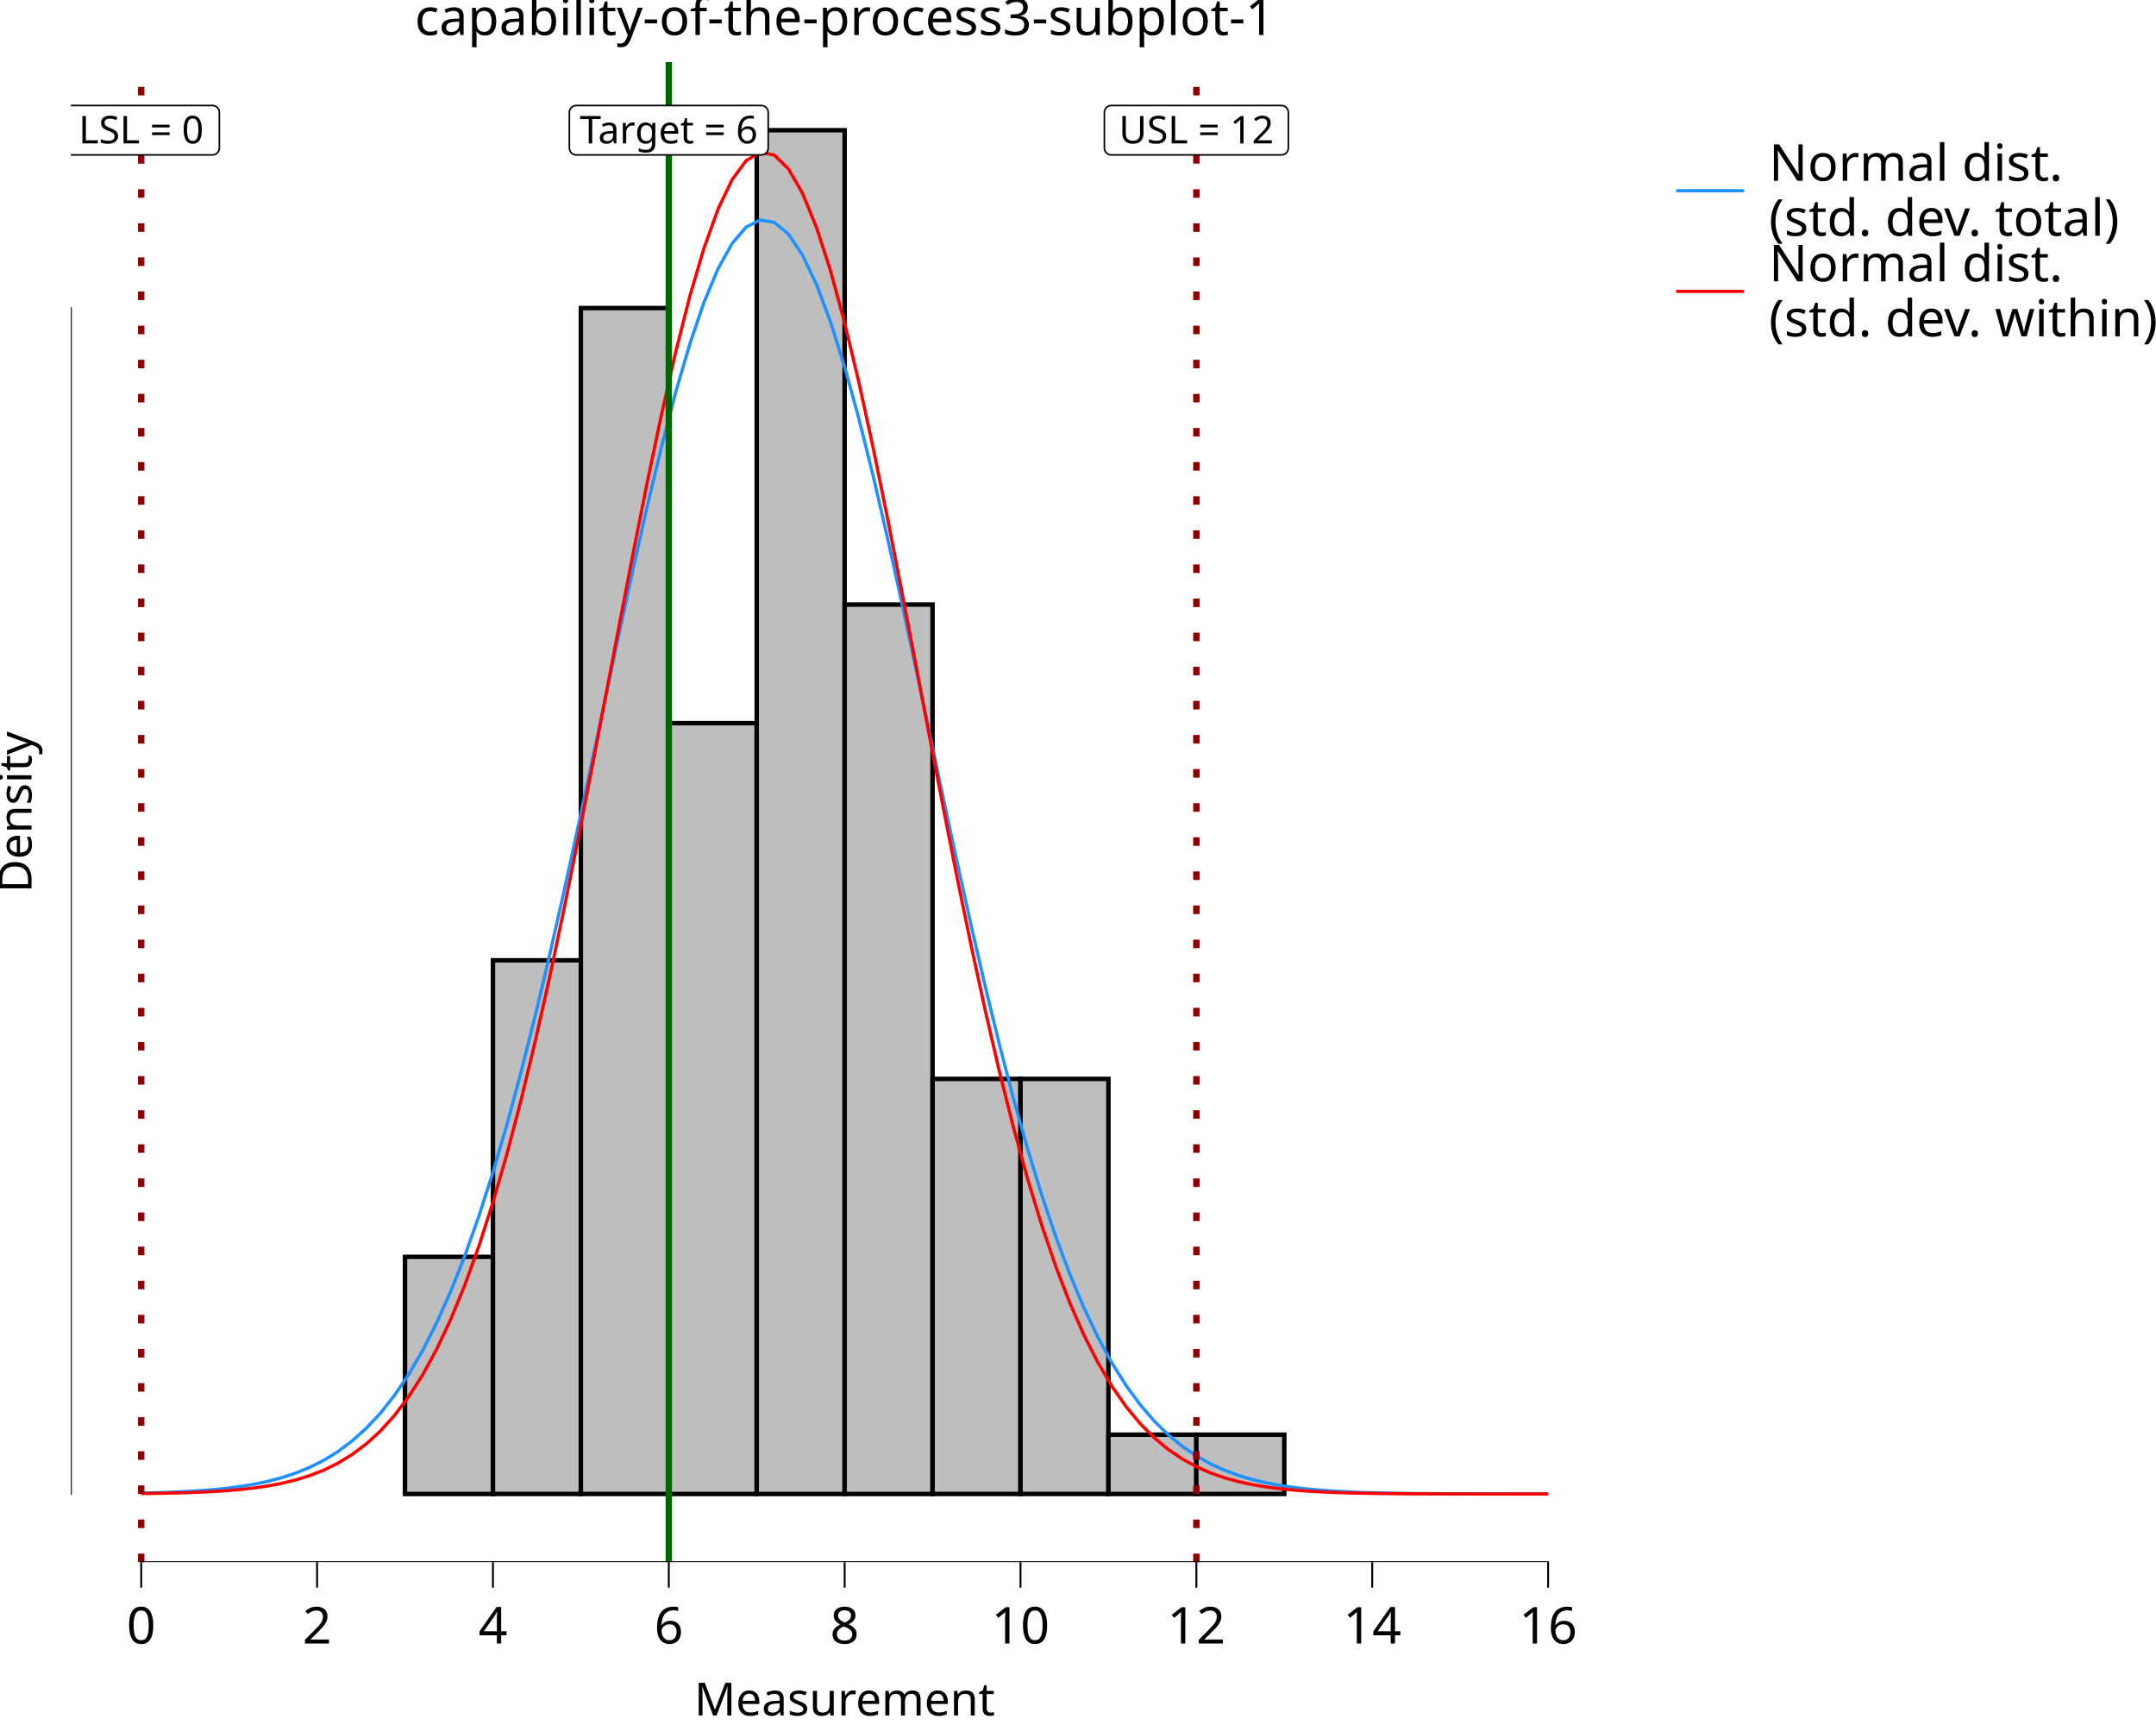
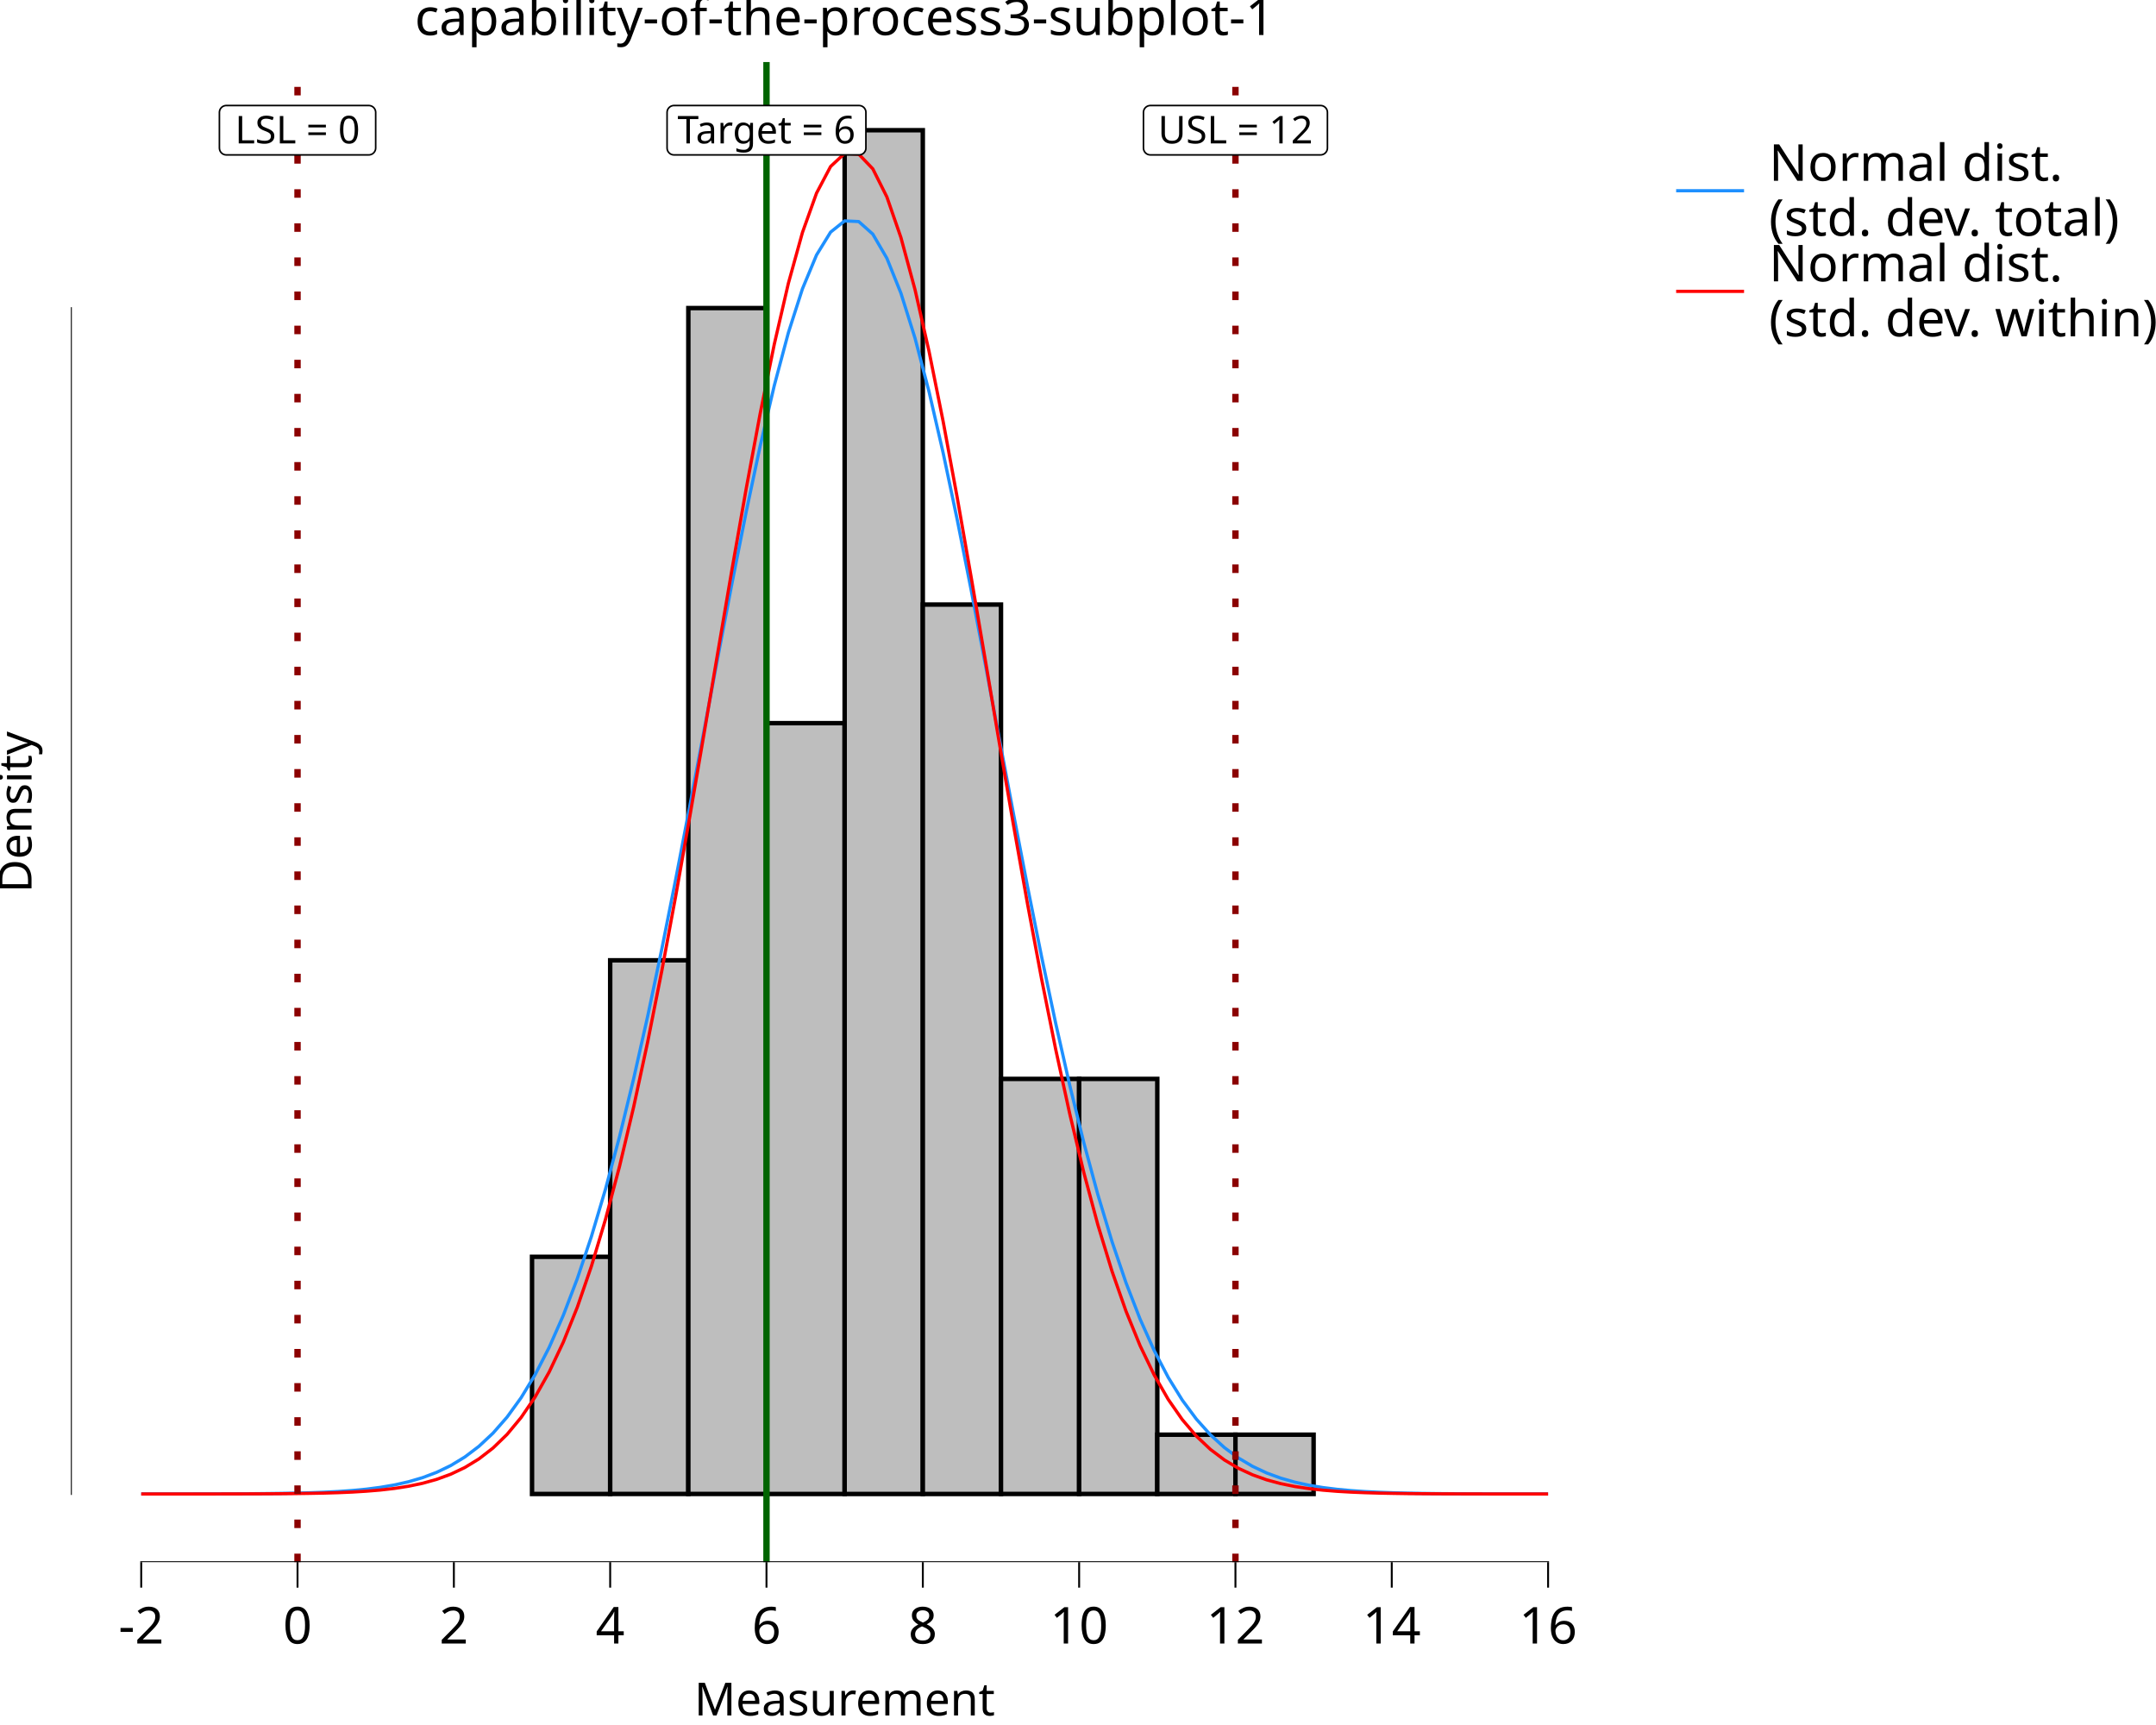
<svg xmlns="http://www.w3.org/2000/svg" class="svglite" data-engine-version="2.0" width="720.00pt" height="576.00pt" viewBox="0 0 720.00 576.00">
  <defs>
    <style type="text/css">
    .svglite line, .svglite polyline, .svglite polygon, .svglite path, .svglite rect, .svglite circle {
      fill: none;
      stroke: #000000;
      stroke-linecap: round;
      stroke-linejoin: round;
      stroke-miterlimit: 10.00;
    }
  </style>
  </defs>
  <rect width="100%" height="100%" style="stroke: none; fill: #FFFFFF;" />
  <defs>
    <clipPath id="cpMC4wMHw3MjAuMDB8MC4wMHw1NzYuMDA=">
      <rect x="0.00" y="0.00" width="720.00" height="576.00" />
    </clipPath>
  </defs>
  <g clip-path="url(#cpMC4wMHw3MjAuMDB8MC4wMHw1NzYuMDA=)">
    <rect x="0.00" y="0.00" width="720.00" height="576.00" style="stroke-width: 10.67; stroke: none;" />
  </g>
  <defs>
    <clipPath id="cpMjMuNjd8NTQwLjQ4fDIwLjcxfDUyMS42Mw==">
      <rect x="23.67" y="20.71" width="516.81" height="500.92" />
    </clipPath>
  </defs>
  <g clip-path="url(#cpMjMuNjd8NTQwLjQ4fDIwLjcxfDUyMS42Mw==)">
    <rect x="23.67" y="20.71" width="516.81" height="500.92" style="stroke-width: 10.67; stroke: none;" />
-     <rect x="47.16" y="498.86" width="29.36" height="0.00" style="stroke-width: 1.49; stroke-linecap: butt; stroke-linejoin: miter; fill: #BEBEBE;" />
-     <rect x="76.52" y="498.86" width="29.36" height="0.00" style="stroke-width: 1.49; stroke-linecap: butt; stroke-linejoin: miter; fill: #BEBEBE;" />
-     <rect x="105.89" y="498.86" width="29.36" height="0.00" style="stroke-width: 1.49; stroke-linecap: butt; stroke-linejoin: miter; fill: #BEBEBE;" />
-     <rect x="135.25" y="419.66" width="29.36" height="79.20" style="stroke-width: 1.49; stroke-linecap: butt; stroke-linejoin: miter; fill: #BEBEBE;" />
-     <rect x="164.62" y="320.66" width="29.36" height="178.19" style="stroke-width: 1.49; stroke-linecap: butt; stroke-linejoin: miter; fill: #BEBEBE;" />
-     <rect x="193.98" y="102.87" width="29.36" height="395.98" style="stroke-width: 1.49; stroke-linecap: butt; stroke-linejoin: miter; fill: #BEBEBE;" />
-     <rect x="223.35" y="241.47" width="29.36" height="257.39" style="stroke-width: 1.49; stroke-linecap: butt; stroke-linejoin: miter; fill: #BEBEBE;" />
-     <rect x="252.71" y="43.48" width="29.36" height="455.38" style="stroke-width: 1.49; stroke-linecap: butt; stroke-linejoin: miter; fill: #BEBEBE;" />
-     <rect x="282.07" y="201.87" width="29.36" height="296.99" style="stroke-width: 1.49; stroke-linecap: butt; stroke-linejoin: miter; fill: #BEBEBE;" />
-     <rect x="311.44" y="360.26" width="29.36" height="138.59" style="stroke-width: 1.49; stroke-linecap: butt; stroke-linejoin: miter; fill: #BEBEBE;" />
-     <rect x="340.80" y="360.26" width="29.36" height="138.59" style="stroke-width: 1.49; stroke-linecap: butt; stroke-linejoin: miter; fill: #BEBEBE;" />
-     <rect x="370.17" y="479.06" width="29.36" height="19.80" style="stroke-width: 1.49; stroke-linecap: butt; stroke-linejoin: miter; fill: #BEBEBE;" />
-     <rect x="399.53" y="479.06" width="29.36" height="19.80" style="stroke-width: 1.49; stroke-linecap: butt; stroke-linejoin: miter; fill: #BEBEBE;" />
-     <rect x="428.90" y="498.86" width="29.36" height="0.00" style="stroke-width: 1.49; stroke-linecap: butt; stroke-linejoin: miter; fill: #BEBEBE;" />
-     <rect x="458.26" y="498.86" width="29.36" height="0.00" style="stroke-width: 1.49; stroke-linecap: butt; stroke-linejoin: miter; fill: #BEBEBE;" />
-     <rect x="487.62" y="498.86" width="29.36" height="0.00" style="stroke-width: 1.49; stroke-linecap: butt; stroke-linejoin: miter; fill: #BEBEBE;" />
-     <polyline points="47.16,498.56 51.86,498.45 56.56,498.29 61.25,498.09 65.95,497.82 70.65,497.46 75.35,497.00 80.05,496.40 84.75,495.63 89.44,494.64 94.14,493.40 98.84,491.85 103.54,489.92 108.24,487.54 112.94,484.64 117.63,481.12 122.33,476.90 127.03,471.88 131.73,465.95 136.43,459.01 141.13,450.96 145.82,441.72 150.52,431.20 155.22,419.34 159.92,406.09 164.62,391.43 169.32,375.37 174.01,357.96 178.71,339.30 183.41,319.49 188.11,298.72 192.81,277.20 197.50,255.17 202.20,232.95 206.90,210.84 211.60,189.21 216.30,168.41 221.00,148.83 225.69,130.83 230.39,114.77 235.09,100.97 239.79,89.73 244.49,81.29 249.19,75.82 253.88,73.46 258.58,74.25 263.28,78.17 267.98,85.15 272.68,95.02 277.38,107.57 282.07,122.53 286.77,139.61 291.47,158.44 296.17,178.68 300.87,199.94 305.57,221.86 310.26,244.07 314.96,266.23 319.66,288.04 324.36,309.21 329.06,329.53 333.75,348.78 338.45,366.83 343.15,383.57 347.85,398.93 352.55,412.89 357.25,425.44 361.94,436.63 366.64,446.50 371.34,455.13 376.04,462.61 380.74,469.03 385.44,474.50 390.13,479.11 394.83,482.96 399.53,486.16 404.23,488.79 408.93,490.94 413.63,492.67 418.32,494.06 423.02,495.16 427.72,496.04 432.42,496.72 437.12,497.25 441.82,497.65 446.51,497.96 451.21,498.20 455.91,498.38 460.61,498.51 465.31,498.61 470.01,498.68 474.70,498.73 479.40,498.77 484.10,498.79 488.80,498.81 493.50,498.83 498.19,498.84 502.89,498.84 507.59,498.85 512.29,498.85 516.99,498.85 " style="stroke-width: 1.07; stroke: #1E90FF; stroke-linecap: butt;" />
-     <polyline points="47.16,498.72 51.86,498.65 56.56,498.57 61.25,498.45 65.95,498.29 70.65,498.07 75.35,497.78 80.05,497.38 84.75,496.86 89.44,496.18 94.14,495.29 98.84,494.14 103.54,492.68 108.24,490.84 112.94,488.52 117.63,485.65 122.33,482.12 127.03,477.83 131.73,472.64 136.43,466.45 141.13,459.11 145.82,450.52 150.52,440.56 155.22,429.12 159.92,416.12 164.62,401.49 169.32,385.23 174.01,367.33 178.71,347.87 183.41,326.95 188.11,304.74 192.81,281.45 197.50,257.37 202.20,232.82 206.90,208.18 211.60,183.87 216.30,160.32 221.00,138.00 225.69,117.36 230.39,98.85 235.09,82.88 239.79,69.83 244.49,60.00 249.19,53.62 253.88,50.87 258.58,51.79 263.28,56.37 267.98,64.50 272.68,75.97 277.38,90.52 282.07,107.81 286.77,127.44 291.47,148.98 296.17,171.97 300.87,195.96 305.57,220.49 310.26,245.13 314.96,269.49 319.66,293.21 324.36,315.99 329.06,337.58 333.75,357.79 338.45,376.48 343.15,393.57 347.85,409.01 352.55,422.82 357.25,435.03 361.94,445.72 366.64,454.98 371.34,462.93 376.04,469.68 380.74,475.35 385.44,480.08 390.13,483.98 394.83,487.16 399.53,489.74 404.23,491.81 408.93,493.46 413.63,494.75 418.32,495.76 423.02,496.54 427.72,497.14 432.42,497.59 437.12,497.93 441.82,498.19 446.51,498.38 451.21,498.52 455.91,498.62 460.61,498.69 465.31,498.74 470.01,498.78 474.70,498.80 479.40,498.82 484.10,498.83 488.80,498.84 493.50,498.85 498.19,498.85 502.89,498.85 507.59,498.85 512.29,498.85 516.99,498.86 " style="stroke-width: 1.07; stroke: #FF0000; stroke-linecap: butt;" />
-     <line x1="223.35" y1="521.63" x2="223.35" y2="20.71" style="stroke-width: 2.13; stroke: #006400; stroke-linecap: butt;" />
-     <line x1="47.16" y1="521.63" x2="47.16" y2="20.71" style="stroke-width: 2.13; stroke: #8B0000; stroke-dasharray: 2.85,8.54; stroke-linecap: butt;" />
-     <line x1="399.53" y1="521.63" x2="399.53" y2="20.71" style="stroke-width: 2.13; stroke: #8B0000; stroke-dasharray: 2.85,8.54; stroke-linecap: butt;" />
-     <polygon points="192.45,51.72 254.24,51.72 254.15,51.72 254.52,51.71 254.88,51.63 255.23,51.50 255.55,51.32 255.84,51.08 256.09,50.80 256.28,50.49 256.43,50.15 256.52,49.79 256.55,49.42 256.55,49.42 256.55,37.53 256.55,37.53 256.52,37.17 256.43,36.80 256.28,36.46 256.09,36.15 255.84,35.87 255.55,35.64 255.23,35.45 254.88,35.32 254.52,35.25 254.24,35.23 192.45,35.23 192.73,35.25 192.35,35.23 191.99,35.28 191.63,35.38 191.29,35.54 190.99,35.75 190.72,36.01 190.50,36.30 190.33,36.63 190.21,36.98 190.15,37.35 190.14,37.53 190.14,49.42 190.15,49.23 190.15,49.60 190.21,49.97 190.33,50.32 190.50,50.65 190.72,50.95 190.99,51.20 191.29,51.42 191.63,51.57 191.99,51.68 192.35,51.72 " style="stroke-width: 0.53; fill: #FFFFFF;" />
-     <text x="223.35" y="47.88" text-anchor="middle" style="font-size: 12.80px; font-family: sans;" textLength="58.72px" lengthAdjust="spacingAndGlyphs">Target = 6</text>
-     <polygon points="23.37,51.72 70.95,51.72 70.86,51.72 71.23,51.71 71.59,51.63 71.94,51.50 72.26,51.32 72.54,51.08 72.79,50.80 72.99,50.49 73.13,50.15 73.22,49.79 73.25,49.42 73.25,49.42 73.25,37.53 73.25,37.53 73.22,37.17 73.13,36.80 72.99,36.46 72.79,36.15 72.54,35.87 72.26,35.64 71.94,35.45 71.59,35.32 71.23,35.25 70.95,35.23 23.37,35.23 23.65,35.25 23.28,35.23 22.91,35.28 22.55,35.38 22.22,35.54 21.91,35.75 21.65,36.01 21.42,36.30 21.25,36.63 21.13,36.98 21.07,37.35 21.07,37.53 21.07,49.42 21.07,49.23 21.07,49.60 21.13,49.97 21.25,50.32 21.42,50.65 21.65,50.95 21.91,51.20 22.22,51.42 22.55,51.57 22.91,51.68 23.28,51.72 " style="stroke-width: 0.53; fill: #FFFFFF;" />
-     <text x="47.16" y="47.88" text-anchor="middle" style="font-size: 12.80px; font-family: sans;" textLength="44.50px" lengthAdjust="spacingAndGlyphs">LSL = 0</text>
-     <polygon points="371.12,51.72 427.94,51.72 427.85,51.72 428.22,51.71 428.58,51.63 428.93,51.50 429.25,51.32 429.54,51.08 429.79,50.80 429.98,50.49 430.13,50.15 430.22,49.79 430.25,49.42 430.25,49.42 430.25,37.53 430.25,37.53 430.22,37.17 430.13,36.80 429.98,36.46 429.79,36.15 429.54,35.87 429.25,35.64 428.93,35.45 428.58,35.32 428.22,35.25 427.94,35.23 371.12,35.23 371.40,35.25 371.03,35.23 370.66,35.28 370.30,35.38 369.97,35.54 369.66,35.75 369.39,36.01 369.17,36.30 369.00,36.63 368.88,36.98 368.82,37.35 368.81,37.53 368.81,49.42 368.82,49.23 368.82,49.60 368.88,49.97 369.00,50.32 369.17,50.65 369.39,50.95 369.66,51.20 369.97,51.42 370.30,51.57 370.66,51.68 371.03,51.72 " style="stroke-width: 0.53; fill: #FFFFFF;" />
-     <text x="399.53" y="47.88" text-anchor="middle" style="font-size: 12.80px; font-family: sans;" textLength="53.75px" lengthAdjust="spacingAndGlyphs">USL = 12</text>
+     <rect x="47.16" y="498.86" width="26.10" height="0.00" style="stroke-width: 1.49; stroke-linecap: butt; stroke-linejoin: miter; fill: #BEBEBE;" />
+     <rect x="73.26" y="498.86" width="26.10" height="0.00" style="stroke-width: 1.49; stroke-linecap: butt; stroke-linejoin: miter; fill: #BEBEBE;" />
+     <rect x="99.36" y="498.86" width="26.10" height="0.00" style="stroke-width: 1.49; stroke-linecap: butt; stroke-linejoin: miter; fill: #BEBEBE;" />
+     <rect x="125.46" y="498.86" width="26.10" height="0.00" style="stroke-width: 1.49; stroke-linecap: butt; stroke-linejoin: miter; fill: #BEBEBE;" />
+     <rect x="151.57" y="498.86" width="26.10" height="0.00" style="stroke-width: 1.49; stroke-linecap: butt; stroke-linejoin: miter; fill: #BEBEBE;" />
+     <rect x="177.67" y="419.66" width="26.10" height="79.20" style="stroke-width: 1.49; stroke-linecap: butt; stroke-linejoin: miter; fill: #BEBEBE;" />
+     <rect x="203.77" y="320.66" width="26.10" height="178.19" style="stroke-width: 1.49; stroke-linecap: butt; stroke-linejoin: miter; fill: #BEBEBE;" />
+     <rect x="229.87" y="102.87" width="26.10" height="395.98" style="stroke-width: 1.49; stroke-linecap: butt; stroke-linejoin: miter; fill: #BEBEBE;" />
+     <rect x="255.97" y="241.47" width="26.10" height="257.39" style="stroke-width: 1.49; stroke-linecap: butt; stroke-linejoin: miter; fill: #BEBEBE;" />
+     <rect x="282.07" y="43.48" width="26.10" height="455.38" style="stroke-width: 1.49; stroke-linecap: butt; stroke-linejoin: miter; fill: #BEBEBE;" />
+     <rect x="308.18" y="201.87" width="26.10" height="296.99" style="stroke-width: 1.49; stroke-linecap: butt; stroke-linejoin: miter; fill: #BEBEBE;" />
+     <rect x="334.28" y="360.26" width="26.10" height="138.59" style="stroke-width: 1.49; stroke-linecap: butt; stroke-linejoin: miter; fill: #BEBEBE;" />
+     <rect x="360.38" y="360.26" width="26.10" height="138.59" style="stroke-width: 1.49; stroke-linecap: butt; stroke-linejoin: miter; fill: #BEBEBE;" />
+     <rect x="386.48" y="479.06" width="26.10" height="19.80" style="stroke-width: 1.49; stroke-linecap: butt; stroke-linejoin: miter; fill: #BEBEBE;" />
+     <rect x="412.58" y="479.06" width="26.10" height="19.80" style="stroke-width: 1.49; stroke-linecap: butt; stroke-linejoin: miter; fill: #BEBEBE;" />
+     <rect x="438.68" y="498.86" width="26.10" height="0.00" style="stroke-width: 1.49; stroke-linecap: butt; stroke-linejoin: miter; fill: #BEBEBE;" />
+     <rect x="464.78" y="498.86" width="26.10" height="0.00" style="stroke-width: 1.49; stroke-linecap: butt; stroke-linejoin: miter; fill: #BEBEBE;" />
+     <rect x="490.89" y="498.86" width="26.10" height="0.00" style="stroke-width: 1.49; stroke-linecap: butt; stroke-linejoin: miter; fill: #BEBEBE;" />
+     <polyline points="47.16,498.85 51.86,498.85 56.56,498.85 61.25,498.85 65.95,498.84 70.65,498.83 75.35,498.82 80.05,498.80 84.75,498.77 89.44,498.72 94.14,498.66 98.84,498.57 103.54,498.45 108.24,498.27 112.94,498.03 117.63,497.70 122.33,497.25 127.03,496.64 131.73,495.84 136.43,494.78 141.13,493.40 145.82,491.63 150.52,489.37 155.22,486.52 159.92,482.96 164.62,478.57 169.32,473.21 174.01,466.74 178.71,459.01 183.41,449.88 188.11,439.22 192.81,426.91 197.50,412.89 202.20,397.09 206.90,379.51 211.60,360.21 216.30,339.30 221.00,316.94 225.69,293.40 230.39,268.98 235.09,244.07 239.79,219.10 244.49,194.55 249.19,170.95 253.88,148.83 258.58,128.71 263.28,111.09 267.98,96.44 272.68,85.15 277.38,77.51 282.07,73.76 286.77,73.98 291.47,78.17 296.17,86.23 300.87,97.91 305.57,112.91 310.26,130.83 314.96,151.20 319.66,173.51 324.36,197.24 329.06,221.86 333.75,246.85 338.45,271.73 343.15,296.07 347.85,319.49 352.55,341.69 357.25,362.44 361.94,381.55 366.64,398.93 371.34,414.53 376.04,428.36 380.74,440.48 385.44,450.96 390.13,459.93 394.83,467.52 399.53,473.86 404.23,479.11 408.93,483.40 413.63,486.87 418.32,489.65 423.02,491.85 427.72,493.57 432.42,494.91 437.12,495.94 441.82,496.72 446.51,497.30 451.21,497.74 455.91,498.06 460.61,498.29 465.31,498.46 470.01,498.58 474.70,498.67 479.40,498.73 484.10,498.77 488.80,498.80 493.50,498.82 498.19,498.83 502.89,498.84 507.59,498.85 512.29,498.85 516.99,498.85 " style="stroke-width: 1.07; stroke: #1E90FF; stroke-linecap: butt;" />
+     <polyline points="47.16,498.86 51.86,498.85 56.56,498.85 61.25,498.85 65.95,498.85 70.65,498.85 75.35,498.84 80.05,498.83 84.75,498.82 89.44,498.80 94.14,498.77 98.84,498.72 103.54,498.65 108.24,498.56 112.94,498.42 117.63,498.22 122.33,497.93 127.03,497.54 131.73,497.00 136.43,496.27 141.13,495.29 145.82,493.98 150.52,492.26 155.22,490.03 159.92,487.16 164.62,483.53 169.32,478.98 174.01,473.34 178.71,466.45 183.41,458.11 188.11,448.17 192.81,436.45 197.50,422.82 202.20,407.17 206.90,389.45 211.60,369.66 216.30,347.87 221.00,324.24 225.69,299.00 230.39,272.49 235.09,245.13 239.79,217.40 244.49,189.89 249.19,163.20 253.88,138.00 258.58,114.92 263.28,94.60 267.98,77.63 272.68,64.50 277.38,55.60 282.07,51.21 286.77,51.47 291.47,56.37 296.17,65.75 300.87,79.33 305.57,96.71 310.26,117.36 314.96,140.70 319.66,166.11 324.36,192.92 329.06,220.49 333.75,248.20 338.45,275.49 343.15,301.88 347.85,326.95 352.55,350.39 357.25,371.96 361.94,391.52 366.64,409.01 371.34,424.43 376.04,437.84 380.74,449.36 385.44,459.11 390.13,467.28 394.83,474.03 399.53,479.54 404.23,483.98 408.93,487.52 413.63,490.31 418.32,492.47 423.02,494.14 427.72,495.41 432.42,496.36 437.12,497.07 441.82,497.59 446.51,497.97 451.21,498.24 455.91,498.43 460.61,498.57 465.31,498.66 470.01,498.73 474.70,498.77 479.40,498.80 484.10,498.82 488.80,498.83 493.50,498.84 498.19,498.85 502.89,498.85 507.59,498.85 512.29,498.85 516.99,498.86 " style="stroke-width: 1.07; stroke: #FF0000; stroke-linecap: butt;" />
+     <line x1="255.97" y1="521.63" x2="255.97" y2="20.71" style="stroke-width: 2.13; stroke: #006400; stroke-linecap: butt;" />
+     <line x1="99.36" y1="521.63" x2="99.36" y2="20.71" style="stroke-width: 2.13; stroke: #8B0000; stroke-dasharray: 2.85,8.54; stroke-linecap: butt;" />
+     <line x1="412.58" y1="521.63" x2="412.58" y2="20.71" style="stroke-width: 2.13; stroke: #8B0000; stroke-dasharray: 2.85,8.54; stroke-linecap: butt;" />
+     <polygon points="225.07,51.72 286.87,51.72 286.78,51.72 287.15,51.71 287.51,51.63 287.86,51.50 288.18,51.32 288.47,51.08 288.71,50.80 288.91,50.49 289.06,50.15 289.15,49.79 289.17,49.42 289.17,49.42 289.17,37.53 289.17,37.53 289.15,37.17 289.06,36.80 288.91,36.46 288.71,36.15 288.47,35.87 288.18,35.64 287.86,35.45 287.51,35.32 287.15,35.25 286.87,35.23 225.07,35.23 225.35,35.25 224.98,35.23 224.61,35.28 224.26,35.38 223.92,35.54 223.62,35.75 223.35,36.01 223.13,36.30 222.95,36.63 222.84,36.98 222.78,37.35 222.77,37.53 222.77,49.42 222.78,49.23 222.78,49.60 222.84,49.97 222.95,50.32 223.13,50.65 223.35,50.95 223.62,51.20 223.92,51.42 224.26,51.57 224.61,51.68 224.98,51.72 " style="stroke-width: 0.53; fill: #FFFFFF;" />
+     <text x="255.97" y="47.88" text-anchor="middle" style="font-size: 12.80px; font-family: sans;" textLength="58.72px" lengthAdjust="spacingAndGlyphs">Target = 6</text>
+     <polygon points="75.57,51.72 123.15,51.72 123.06,51.72 123.43,51.71 123.79,51.63 124.14,51.50 124.46,51.32 124.75,51.08 124.99,50.80 125.19,50.49 125.34,50.15 125.43,49.79 125.46,49.42 125.46,49.42 125.46,37.53 125.46,37.53 125.43,37.17 125.34,36.80 125.19,36.46 124.99,36.15 124.75,35.87 124.46,35.64 124.14,35.45 123.79,35.32 123.43,35.25 123.15,35.23 75.57,35.23 75.85,35.25 75.48,35.23 75.11,35.28 74.76,35.38 74.42,35.54 74.12,35.75 73.85,36.01 73.63,36.30 73.45,36.63 73.34,36.98 73.28,37.35 73.27,37.53 73.27,49.42 73.28,49.23 73.28,49.60 73.34,49.97 73.45,50.32 73.63,50.65 73.85,50.95 74.12,51.20 74.42,51.42 74.76,51.57 75.11,51.68 75.48,51.72 " style="stroke-width: 0.53; fill: #FFFFFF;" />
+     <text x="99.36" y="47.88" text-anchor="middle" style="font-size: 12.80px; font-family: sans;" textLength="44.50px" lengthAdjust="spacingAndGlyphs">LSL = 0</text>
+     <polygon points="384.17,51.72 440.99,51.72 440.90,51.72 441.27,51.71 441.64,51.63 441.98,51.50 442.30,51.32 442.59,51.08 442.84,50.80 443.04,50.49 443.18,50.15 443.27,49.79 443.30,49.42 443.30,49.42 443.30,37.53 443.30,37.53 443.27,37.17 443.18,36.80 443.04,36.46 442.84,36.15 442.59,35.87 442.30,35.64 441.98,35.45 441.64,35.32 441.27,35.25 440.99,35.23 384.17,35.23 384.45,35.25 384.08,35.23 383.71,35.28 383.35,35.38 383.02,35.54 382.71,35.75 382.44,36.01 382.22,36.30 382.05,36.63 381.93,36.98 381.87,37.35 381.86,37.53 381.86,49.42 381.87,49.23 381.87,49.60 381.93,49.97 382.05,50.32 382.22,50.65 382.44,50.95 382.71,51.20 383.02,51.42 383.35,51.57 383.71,51.68 384.08,51.72 " style="stroke-width: 0.53; fill: #FFFFFF;" />
+     <text x="412.58" y="47.88" text-anchor="middle" style="font-size: 12.80px; font-family: sans;" textLength="53.75px" lengthAdjust="spacingAndGlyphs">USL = 12</text>
    <line x1="46.84" y1="521.63" x2="517.31" y2="521.63" style="stroke-width: 0.64; stroke-linecap: butt;" />
    <line x1="23.67" y1="499.18" x2="23.67" y2="102.56" style="stroke-width: 0.64; stroke-linecap: butt;" />
    <rect x="23.67" y="20.71" width="516.81" height="500.92" style="stroke-width: 0.00; stroke: none;" />
  </g>
  <g clip-path="url(#cpMC4wMHw3MjAuMDB8MC4wMHw1NzYuMDA=)">
    <polyline points="23.67,521.63 23.67,20.71 " style="stroke-width: 0.00; stroke: none; stroke-linecap: butt;" />
    <polyline points="23.67,521.63 540.48,521.63 " style="stroke-width: 0.00; stroke: none; stroke-linecap: butt;" />
    <polyline points="47.16,530.13 47.16,521.63 " style="stroke-width: 0.64; stroke-linecap: butt;" />
-     <polyline points="105.89,530.13 105.89,521.63 " style="stroke-width: 0.64; stroke-linecap: butt;" />
-     <polyline points="164.62,530.13 164.62,521.63 " style="stroke-width: 0.64; stroke-linecap: butt;" />
-     <polyline points="223.35,530.13 223.35,521.63 " style="stroke-width: 0.64; stroke-linecap: butt;" />
-     <polyline points="282.07,530.13 282.07,521.63 " style="stroke-width: 0.64; stroke-linecap: butt;" />
-     <polyline points="340.80,530.13 340.80,521.63 " style="stroke-width: 0.64; stroke-linecap: butt;" />
-     <polyline points="399.53,530.13 399.53,521.63 " style="stroke-width: 0.64; stroke-linecap: butt;" />
-     <polyline points="458.26,530.13 458.26,521.63 " style="stroke-width: 0.64; stroke-linecap: butt;" />
+     <polyline points="99.36,530.13 99.36,521.63 " style="stroke-width: 0.64; stroke-linecap: butt;" />
+     <polyline points="151.57,530.13 151.57,521.63 " style="stroke-width: 0.64; stroke-linecap: butt;" />
+     <polyline points="203.77,530.13 203.77,521.63 " style="stroke-width: 0.64; stroke-linecap: butt;" />
+     <polyline points="255.97,530.13 255.97,521.63 " style="stroke-width: 0.64; stroke-linecap: butt;" />
+     <polyline points="308.18,530.13 308.18,521.63 " style="stroke-width: 0.64; stroke-linecap: butt;" />
+     <polyline points="360.38,530.13 360.38,521.63 " style="stroke-width: 0.64; stroke-linecap: butt;" />
+     <polyline points="412.58,530.13 412.58,521.63 " style="stroke-width: 0.64; stroke-linecap: butt;" />
+     <polyline points="464.78,530.13 464.78,521.63 " style="stroke-width: 0.64; stroke-linecap: butt;" />
    <polyline points="516.99,530.13 516.99,521.63 " style="stroke-width: 0.64; stroke-linecap: butt;" />
-     <text x="47.16" y="548.80" text-anchor="middle" style="font-size: 17.00px; font-family: sans;" textLength="9.46px" lengthAdjust="spacingAndGlyphs">0</text>
-     <text x="105.89" y="548.80" text-anchor="middle" style="font-size: 17.00px; font-family: sans;" textLength="9.46px" lengthAdjust="spacingAndGlyphs">2</text>
-     <text x="164.62" y="548.80" text-anchor="middle" style="font-size: 17.00px; font-family: sans;" textLength="9.46px" lengthAdjust="spacingAndGlyphs">4</text>
-     <text x="223.35" y="548.80" text-anchor="middle" style="font-size: 17.00px; font-family: sans;" textLength="9.46px" lengthAdjust="spacingAndGlyphs">6</text>
-     <text x="282.07" y="548.80" text-anchor="middle" style="font-size: 17.00px; font-family: sans;" textLength="9.46px" lengthAdjust="spacingAndGlyphs">8</text>
-     <text x="340.80" y="548.80" text-anchor="middle" style="font-size: 17.00px; font-family: sans;" textLength="18.91px" lengthAdjust="spacingAndGlyphs">10</text>
-     <text x="399.53" y="548.80" text-anchor="middle" style="font-size: 17.00px; font-family: sans;" textLength="18.91px" lengthAdjust="spacingAndGlyphs">12</text>
-     <text x="458.26" y="548.80" text-anchor="middle" style="font-size: 17.00px; font-family: sans;" textLength="18.91px" lengthAdjust="spacingAndGlyphs">14</text>
+     <text x="47.16" y="548.80" text-anchor="middle" style="font-size: 17.00px; font-family: sans;" textLength="15.12px" lengthAdjust="spacingAndGlyphs">-2</text>
+     <text x="99.36" y="548.80" text-anchor="middle" style="font-size: 17.00px; font-family: sans;" textLength="9.46px" lengthAdjust="spacingAndGlyphs">0</text>
+     <text x="151.57" y="548.80" text-anchor="middle" style="font-size: 17.00px; font-family: sans;" textLength="9.46px" lengthAdjust="spacingAndGlyphs">2</text>
+     <text x="203.77" y="548.80" text-anchor="middle" style="font-size: 17.00px; font-family: sans;" textLength="9.46px" lengthAdjust="spacingAndGlyphs">4</text>
+     <text x="255.97" y="548.80" text-anchor="middle" style="font-size: 17.00px; font-family: sans;" textLength="9.46px" lengthAdjust="spacingAndGlyphs">6</text>
+     <text x="308.18" y="548.80" text-anchor="middle" style="font-size: 17.00px; font-family: sans;" textLength="9.46px" lengthAdjust="spacingAndGlyphs">8</text>
+     <text x="360.38" y="548.80" text-anchor="middle" style="font-size: 17.00px; font-family: sans;" textLength="18.91px" lengthAdjust="spacingAndGlyphs">10</text>
+     <text x="412.58" y="548.80" text-anchor="middle" style="font-size: 17.00px; font-family: sans;" textLength="18.91px" lengthAdjust="spacingAndGlyphs">12</text>
+     <text x="464.78" y="548.80" text-anchor="middle" style="font-size: 17.00px; font-family: sans;" textLength="18.91px" lengthAdjust="spacingAndGlyphs">14</text>
    <text x="516.99" y="548.80" text-anchor="middle" style="font-size: 17.00px; font-family: sans;" textLength="18.91px" lengthAdjust="spacingAndGlyphs">16</text>
    <text x="282.07" y="572.82" text-anchor="middle" style="font-size: 15.30px; font-family: sans;" textLength="93.56px" lengthAdjust="spacingAndGlyphs">Measurement</text>
    <text transform="translate(10.53,271.17) rotate(-90)" text-anchor="middle" style="font-size: 15.30px; font-family: sans;" textLength="51.03px" lengthAdjust="spacingAndGlyphs">Density</text>
    <rect x="551.44" y="20.71" width="168.56" height="98.84" style="stroke-width: 0.75; stroke: none;" />
    <rect x="551.44" y="20.71" width="168.56" height="98.84" style="stroke-width: 10.67; stroke: none;" />
    <rect x="556.92" y="46.90" width="28.35" height="33.59" style="stroke-width: 10.67; stroke: none;" />
    <line x1="559.75" y1="63.69" x2="582.43" y2="63.69" style="stroke-width: 1.07; stroke: #1E90FF; stroke-linecap: butt;" />
    <rect x="556.92" y="80.48" width="28.35" height="33.59" style="stroke-width: 10.67; stroke: none;" />
    <line x1="559.75" y1="97.28" x2="582.43" y2="97.28" style="stroke-width: 1.07; stroke: #FF0000; stroke-linecap: butt;" />
    <text x="590.74" y="60.36" style="font-size: 17.00px; font-family: sans;" textLength="90.70px" lengthAdjust="spacingAndGlyphs">Normal dist.</text>
    <text x="590.74" y="78.72" style="font-size: 17.00px; font-family: sans;" textLength="112.44px" lengthAdjust="spacingAndGlyphs">(std. dev. total)</text>
    <text x="590.74" y="93.95" style="font-size: 17.00px; font-family: sans;" textLength="90.70px" lengthAdjust="spacingAndGlyphs">Normal dist.</text>
    <text x="590.74" y="112.31" style="font-size: 17.00px; font-family: sans;" textLength="123.78px" lengthAdjust="spacingAndGlyphs">(std. dev. within)</text>
    <text x="282.07" y="11.70" text-anchor="middle" style="font-size: 17.00px; font-family: sans;" textLength="270.28px" lengthAdjust="spacingAndGlyphs">capability-of-the-process3-subplot-1</text>
  </g>
</svg>
